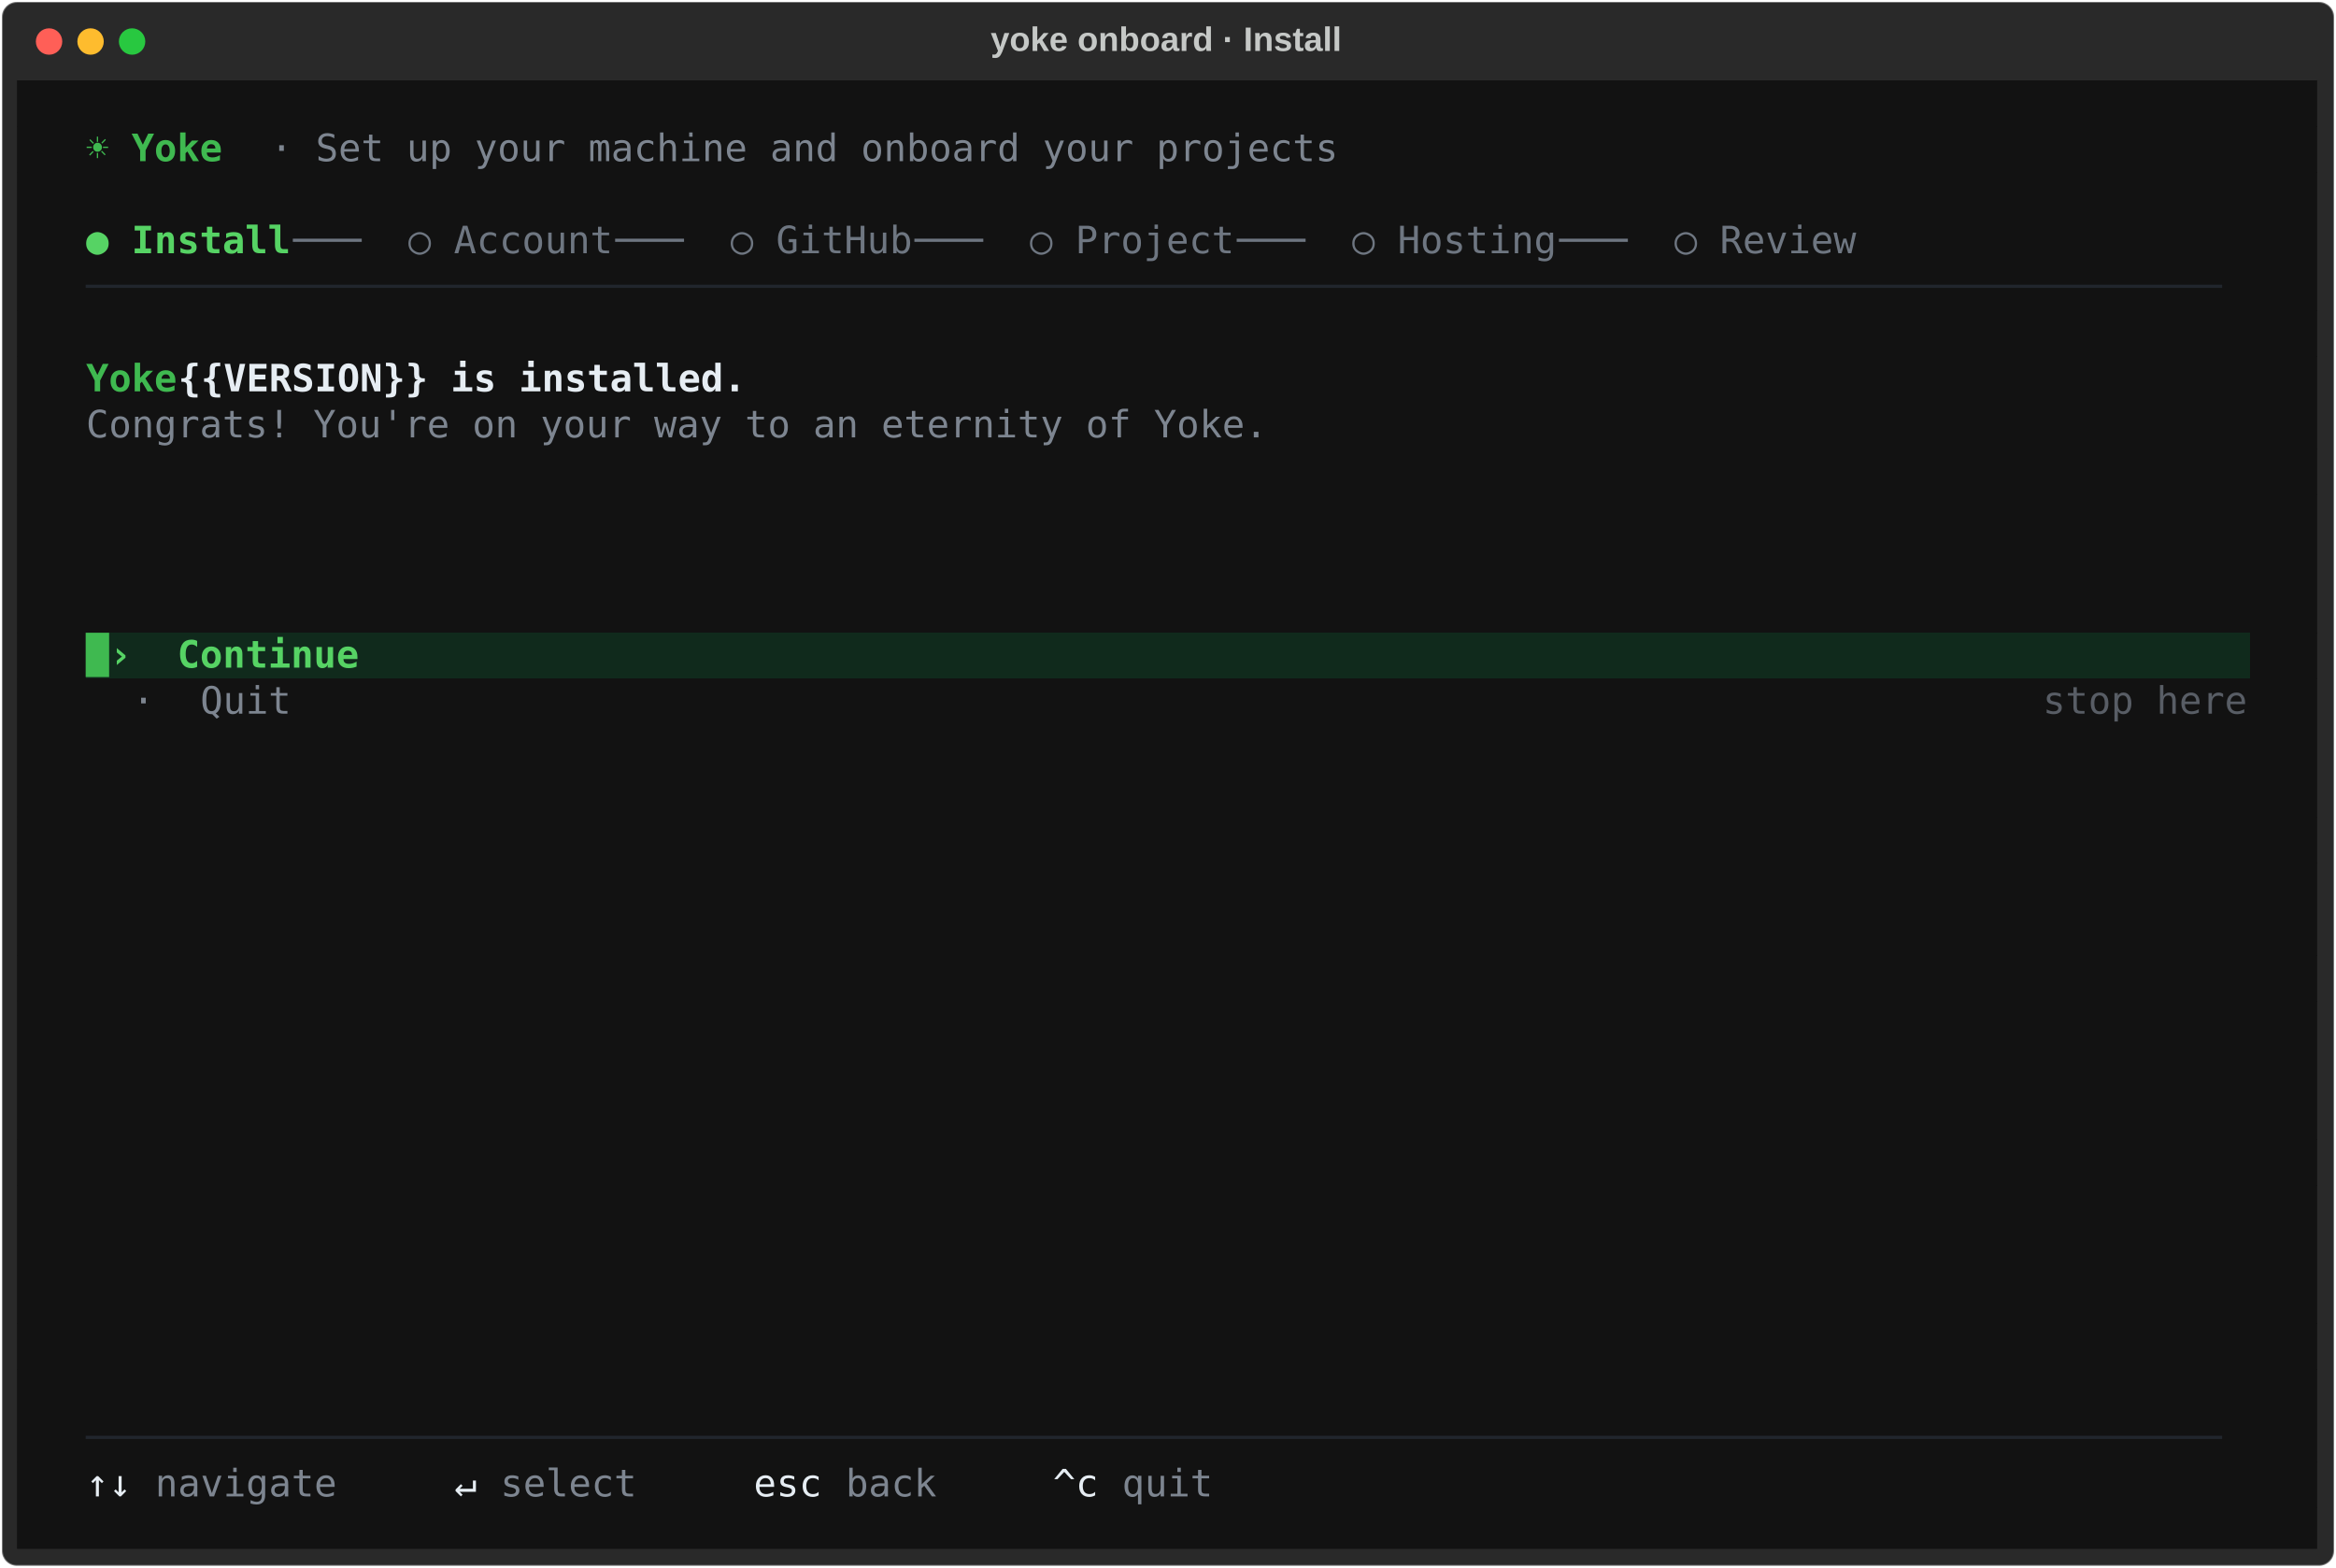
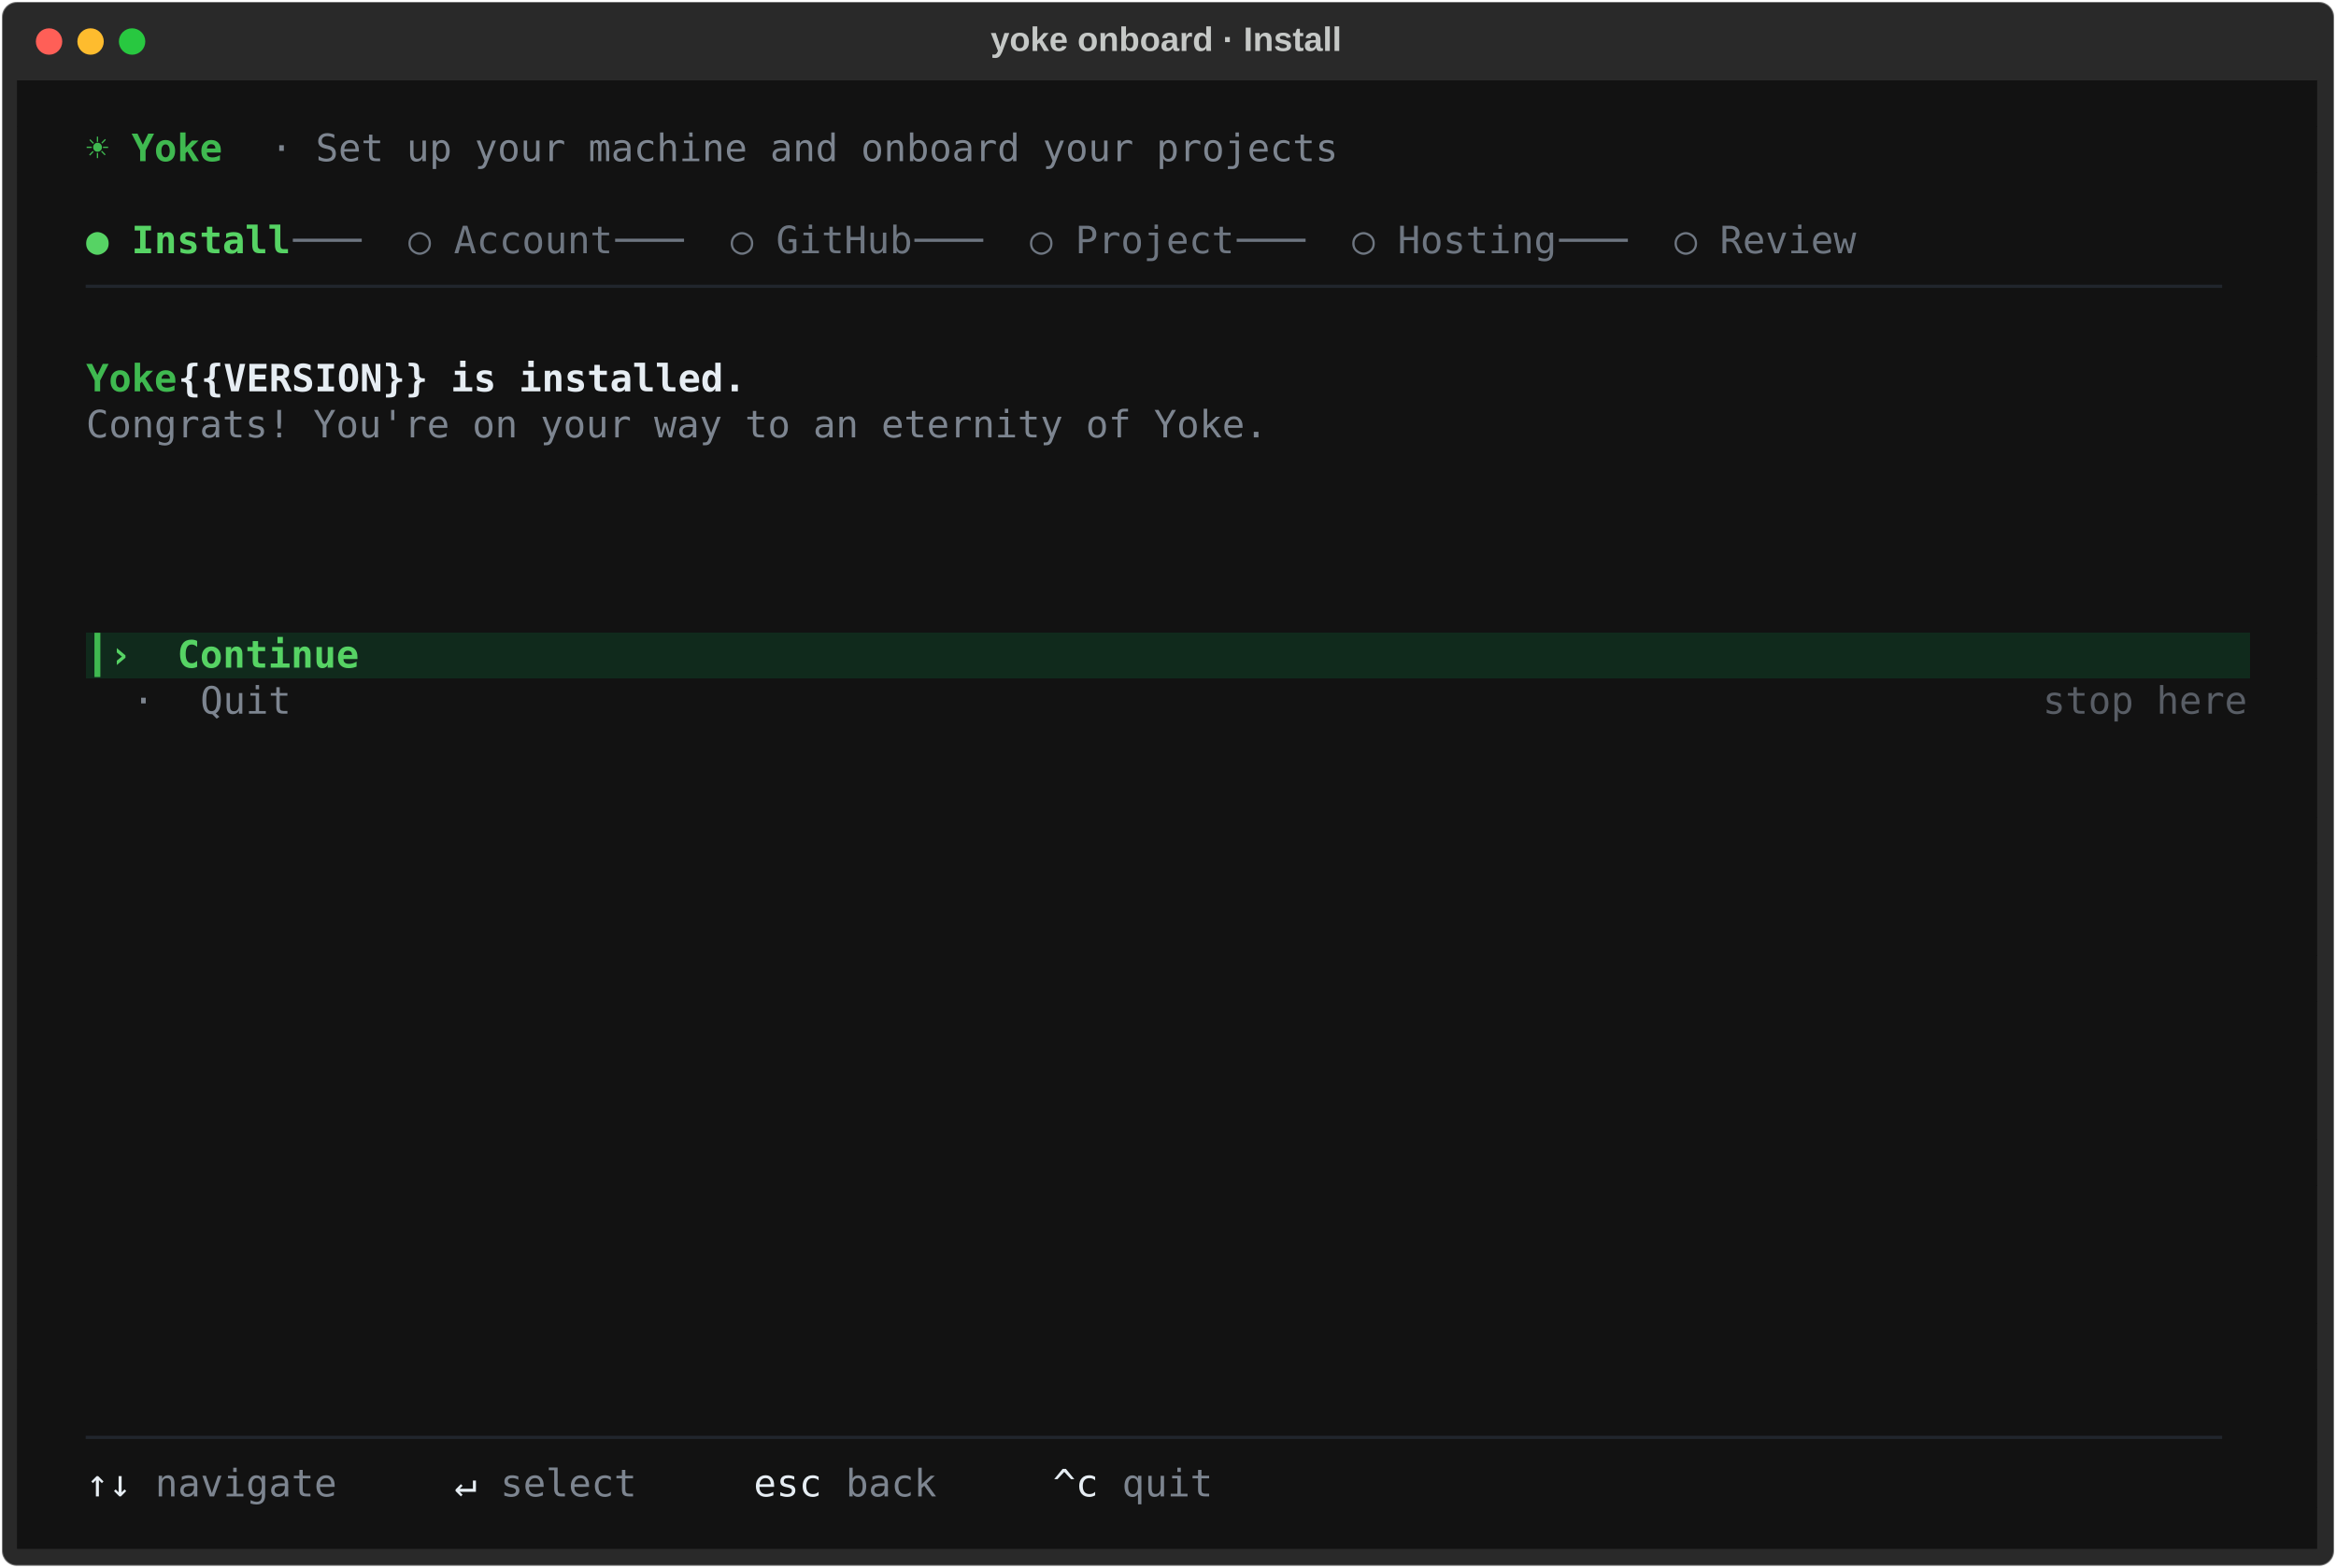
<svg xmlns="http://www.w3.org/2000/svg" class="rich-terminal" viewBox="0 0 1238 830.8">
  <style>

    @font-face {
        font-family: "Fira Code";
        src: local("FiraCode-Regular"),
                url("https://cdnjs.cloudflare.com/ajax/libs/firacode/{{VERSION}}/woff2/FiraCode-Regular.woff2") format("woff2"),
                url("https://cdnjs.cloudflare.com/ajax/libs/firacode/{{VERSION}}/woff/FiraCode-Regular.woff") format("woff");
        font-style: normal;
        font-weight: 400;
    }
    @font-face {
        font-family: "Fira Code";
        src: local("FiraCode-Bold"),
                url("https://cdnjs.cloudflare.com/ajax/libs/firacode/{{VERSION}}/woff2/FiraCode-Bold.woff2") format("woff2"),
                url("https://cdnjs.cloudflare.com/ajax/libs/firacode/{{VERSION}}/woff/FiraCode-Bold.woff") format("woff");
        font-style: bold;
        font-weight: 700;
    }

    .terminal-YOKE-matrix {
        font-family: Fira Code, monospace;
        font-size: 20px;
        line-height: 24.4px;
        font-variant-east-asian: full-width;
    }

    .terminal-YOKE-title {
        font-size: 18px;
        font-weight: bold;
        font-family: arial;
    }

.terminal-YOKE-r2 { fill: #3fb950;font-weight: bold }
.terminal-YOKE-r3 { fill: #e6edf3 }
.terminal-YOKE-r4 { fill: #7d8590 }
.terminal-YOKE-r5 { fill: #56d364;font-weight: bold }
.terminal-YOKE-r6 { fill: #6e7681 }
.terminal-YOKE-r7 { fill: #21262d }
.terminal-YOKE-r8 { fill: #e6edf3;font-weight: bold }
.terminal-YOKE-r9 { fill: #3fb950 }
.terminal-YOKE-r11 { fill: #585d65 }
    </style>
  <defs>
    <clipPath id="terminal-YOKE-clip-terminal">
      <rect x="0" y="0" width="1219.0" height="779.8" />
    </clipPath>
    <clipPath id="terminal-YOKE-line-0">
      <rect x="0" y="1.5" width="1220" height="24.65" />
    </clipPath>
    <clipPath id="terminal-YOKE-line-1">
      <rect x="0" y="25.9" width="1220" height="24.65" />
    </clipPath>
    <clipPath id="terminal-YOKE-line-2">
      <rect x="0" y="50.3" width="1220" height="24.65" />
    </clipPath>
    <clipPath id="terminal-YOKE-line-3">
      <rect x="0" y="74.7" width="1220" height="24.65" />
    </clipPath>
    <clipPath id="terminal-YOKE-line-4">
      <rect x="0" y="99.1" width="1220" height="24.65" />
    </clipPath>
    <clipPath id="terminal-YOKE-line-5">
      <rect x="0" y="123.5" width="1220" height="24.65" />
    </clipPath>
    <clipPath id="terminal-YOKE-line-6">
      <rect x="0" y="147.9" width="1220" height="24.65" />
    </clipPath>
    <clipPath id="terminal-YOKE-line-7">
      <rect x="0" y="172.3" width="1220" height="24.65" />
    </clipPath>
    <clipPath id="terminal-YOKE-line-8">
      <rect x="0" y="196.7" width="1220" height="24.65" />
    </clipPath>
    <clipPath id="terminal-YOKE-line-9">
      <rect x="0" y="221.1" width="1220" height="24.65" />
    </clipPath>
    <clipPath id="terminal-YOKE-line-10">
      <rect x="0" y="245.5" width="1220" height="24.65" />
    </clipPath>
    <clipPath id="terminal-YOKE-line-11">
      <rect x="0" y="269.9" width="1220" height="24.65" />
    </clipPath>
    <clipPath id="terminal-YOKE-line-12">
      <rect x="0" y="294.3" width="1220" height="24.65" />
    </clipPath>
    <clipPath id="terminal-YOKE-line-13">
      <rect x="0" y="318.7" width="1220" height="24.65" />
    </clipPath>
    <clipPath id="terminal-YOKE-line-14">
      <rect x="0" y="343.1" width="1220" height="24.65" />
    </clipPath>
    <clipPath id="terminal-YOKE-line-15">
      <rect x="0" y="367.5" width="1220" height="24.65" />
    </clipPath>
    <clipPath id="terminal-YOKE-line-16">
      <rect x="0" y="391.9" width="1220" height="24.65" />
    </clipPath>
    <clipPath id="terminal-YOKE-line-17">
      <rect x="0" y="416.3" width="1220" height="24.65" />
    </clipPath>
    <clipPath id="terminal-YOKE-line-18">
      <rect x="0" y="440.7" width="1220" height="24.65" />
    </clipPath>
    <clipPath id="terminal-YOKE-line-19">
      <rect x="0" y="465.1" width="1220" height="24.65" />
    </clipPath>
    <clipPath id="terminal-YOKE-line-20">
      <rect x="0" y="489.5" width="1220" height="24.65" />
    </clipPath>
    <clipPath id="terminal-YOKE-line-21">
      <rect x="0" y="513.9" width="1220" height="24.65" />
    </clipPath>
    <clipPath id="terminal-YOKE-line-22">
      <rect x="0" y="538.3" width="1220" height="24.65" />
    </clipPath>
    <clipPath id="terminal-YOKE-line-23">
      <rect x="0" y="562.7" width="1220" height="24.65" />
    </clipPath>
    <clipPath id="terminal-YOKE-line-24">
      <rect x="0" y="587.1" width="1220" height="24.65" />
    </clipPath>
    <clipPath id="terminal-YOKE-line-25">
      <rect x="0" y="611.5" width="1220" height="24.65" />
    </clipPath>
    <clipPath id="terminal-YOKE-line-26">
      <rect x="0" y="635.9" width="1220" height="24.65" />
    </clipPath>
    <clipPath id="terminal-YOKE-line-27">
      <rect x="0" y="660.3" width="1220" height="24.65" />
    </clipPath>
    <clipPath id="terminal-YOKE-line-28">
      <rect x="0" y="684.7" width="1220" height="24.65" />
    </clipPath>
    <clipPath id="terminal-YOKE-line-29">
      <rect x="0" y="709.1" width="1220" height="24.65" />
    </clipPath>
    <clipPath id="terminal-YOKE-line-30">
      <rect x="0" y="733.5" width="1220" height="24.65" />
    </clipPath>
  </defs>
  <rect fill="#292929" stroke="rgba(255,255,255,0.35)" stroke-width="1" x="1" y="1" width="1236" height="828.8" rx="8" />
  <text class="terminal-YOKE-title" fill="#c5c8c6" text-anchor="middle" x="618" y="27">yoke onboard · Install</text>
  <g transform="translate(26,22)">
    <circle cx="0" cy="0" r="7" fill="#ff5f57" />
    <circle cx="22" cy="0" r="7" fill="#febc2e" />
    <circle cx="44" cy="0" r="7" fill="#28c840" />
  </g>
  <g transform="translate(9, 41)" clip-path="url(#terminal-YOKE-clip-terminal)">
    <rect fill="#121212" x="0" y="1.5" width="1220" height="24.65" shape-rendering="crispEdges" />
    <rect fill="#121212" x="0" y="25.9" width="36.6" height="24.65" shape-rendering="crispEdges" />
    <rect fill="#121212" x="36.6" y="25.9" width="73.2" height="24.65" shape-rendering="crispEdges" />
    <rect fill="#121212" x="109.8" y="25.9" width="24.4" height="24.65" shape-rendering="crispEdges" />
    <rect fill="#121212" x="134.2" y="25.9" width="573.4" height="24.65" shape-rendering="crispEdges" />
    <rect fill="#121212" x="707.6" y="25.9" width="512.4" height="24.65" shape-rendering="crispEdges" />
    <rect fill="#121212" x="0" y="50.3" width="1220" height="24.65" shape-rendering="crispEdges" />
    <rect fill="#121212" x="0" y="74.7" width="36.6" height="24.65" shape-rendering="crispEdges" />
    <rect fill="#121212" x="36.6" y="74.7" width="109.8" height="24.65" shape-rendering="crispEdges" />
    <rect fill="#121212" x="146.4" y="74.7" width="61" height="24.65" shape-rendering="crispEdges" />
    <rect fill="#121212" x="207.4" y="74.7" width="109.8" height="24.65" shape-rendering="crispEdges" />
    <rect fill="#121212" x="317.2" y="74.7" width="61" height="24.65" shape-rendering="crispEdges" />
    <rect fill="#121212" x="378.2" y="74.7" width="97.6" height="24.65" shape-rendering="crispEdges" />
    <rect fill="#121212" x="475.8" y="74.7" width="61" height="24.65" shape-rendering="crispEdges" />
    <rect fill="#121212" x="536.8" y="74.7" width="109.8" height="24.65" shape-rendering="crispEdges" />
    <rect fill="#121212" x="646.6" y="74.7" width="61" height="24.65" shape-rendering="crispEdges" />
    <rect fill="#121212" x="707.6" y="74.7" width="109.8" height="24.65" shape-rendering="crispEdges" />
    <rect fill="#121212" x="817.4" y="74.7" width="61" height="24.65" shape-rendering="crispEdges" />
    <rect fill="#121212" x="878.4" y="74.7" width="97.6" height="24.65" shape-rendering="crispEdges" />
    <rect fill="#121212" x="976" y="74.7" width="244" height="24.65" shape-rendering="crispEdges" />
    <rect fill="#121212" x="0" y="99.1" width="36.6" height="24.65" shape-rendering="crispEdges" />
    <rect fill="#121212" x="36.6" y="99.1" width="1146.8" height="24.65" shape-rendering="crispEdges" />
    <rect fill="#121212" x="1183.4" y="99.1" width="36.6" height="24.65" shape-rendering="crispEdges" />
    <rect fill="#121212" x="0" y="123.5" width="1220" height="24.65" shape-rendering="crispEdges" />
    <rect fill="#121212" x="0" y="147.9" width="36.6" height="24.65" shape-rendering="crispEdges" />
    <rect fill="#121212" x="36.6" y="147.9" width="48.8" height="24.65" shape-rendering="crispEdges" />
    <rect fill="#121212" x="85.4" y="147.9" width="244" height="24.65" shape-rendering="crispEdges" />
    <rect fill="#121212" x="329.4" y="147.9" width="890.6" height="24.65" shape-rendering="crispEdges" />
    <rect fill="#121212" x="0" y="172.3" width="36.6" height="24.65" shape-rendering="crispEdges" />
    <rect fill="#121212" x="36.6" y="172.3" width="634.4" height="24.65" shape-rendering="crispEdges" />
    <rect fill="#121212" x="671" y="172.3" width="512.4" height="24.65" shape-rendering="crispEdges" />
    <rect fill="#121212" x="1183.4" y="172.3" width="36.6" height="24.65" shape-rendering="crispEdges" />
    <rect fill="#121212" x="0" y="196.7" width="36.6" height="24.65" shape-rendering="crispEdges" />
    <rect fill="#121212" x="36.6" y="196.7" width="0" height="24.65" shape-rendering="crispEdges" />
    <rect fill="#121212" x="36.6" y="196.7" width="1183.4" height="24.65" shape-rendering="crispEdges" />
    <rect fill="#121212" x="0" y="221.1" width="36.6" height="24.65" shape-rendering="crispEdges" />
    <rect fill="#121212" x="36.6" y="221.1" width="0" height="24.65" shape-rendering="crispEdges" />
    <rect fill="#121212" x="36.6" y="221.1" width="1183.4" height="24.65" shape-rendering="crispEdges" />
    <rect fill="#121212" x="0" y="245.5" width="36.6" height="24.65" shape-rendering="crispEdges" />
    <rect fill="#121212" x="36.6" y="245.5" width="0" height="24.65" shape-rendering="crispEdges" />
    <rect fill="#121212" x="36.6" y="245.5" width="1146.8" height="24.65" shape-rendering="crispEdges" />
    <rect fill="#121212" x="1183.4" y="245.5" width="36.6" height="24.65" shape-rendering="crispEdges" />
    <rect fill="#121212" x="0" y="269.9" width="36.6" height="24.65" shape-rendering="crispEdges" />
    <rect fill="#121212" x="36.6" y="269.9" width="0" height="24.65" shape-rendering="crispEdges" />
    <rect fill="#121212" x="36.6" y="269.9" width="1183.4" height="24.65" shape-rendering="crispEdges" />
    <rect fill="#121212" x="0" y="294.3" width="36.6" height="24.65" shape-rendering="crispEdges" />
    <rect fill="#102a1c" x="36.6" y="294.3" width="12.2" height="24.65" shape-rendering="crispEdges" />
    <rect fill="#102a1c" x="48.8" y="294.3" width="1134.6" height="24.65" shape-rendering="crispEdges" />
    <rect fill="#121212" x="1183.4" y="294.3" width="36.6" height="24.65" shape-rendering="crispEdges" />
    <rect fill="#121212" x="0" y="318.7" width="36.6" height="24.65" shape-rendering="crispEdges" />
    <rect fill="#121212" x="36.6" y="318.7" width="12.2" height="24.65" shape-rendering="crispEdges" />
    <rect fill="#121212" x="48.8" y="318.7" width="12.2" height="24.65" shape-rendering="crispEdges" />
    <rect fill="#121212" x="61" y="318.7" width="1012.6" height="24.65" shape-rendering="crispEdges" />
    <rect fill="#121212" x="1073.6" y="318.7" width="109.8" height="24.65" shape-rendering="crispEdges" />
    <rect fill="#121212" x="1183.4" y="318.7" width="36.6" height="24.65" shape-rendering="crispEdges" />
    <rect fill="#121212" x="0" y="343.1" width="36.6" height="24.65" shape-rendering="crispEdges" />
    <rect fill="#121212" x="36.6" y="343.1" width="1183.4" height="24.65" shape-rendering="crispEdges" />
    <rect fill="#121212" x="0" y="367.5" width="36.6" height="24.65" shape-rendering="crispEdges" />
    <rect fill="#121212" x="36.6" y="367.5" width="1183.4" height="24.65" shape-rendering="crispEdges" />
    <rect fill="#121212" x="0" y="391.9" width="36.6" height="24.65" shape-rendering="crispEdges" />
    <rect fill="#121212" x="36.6" y="391.9" width="1183.4" height="24.65" shape-rendering="crispEdges" />
    <rect fill="#121212" x="0" y="416.3" width="36.6" height="24.65" shape-rendering="crispEdges" />
    <rect fill="#121212" x="36.6" y="416.3" width="1183.4" height="24.65" shape-rendering="crispEdges" />
    <rect fill="#121212" x="0" y="440.7" width="36.6" height="24.65" shape-rendering="crispEdges" />
    <rect fill="#121212" x="36.6" y="440.7" width="1183.4" height="24.65" shape-rendering="crispEdges" />
    <rect fill="#121212" x="0" y="465.1" width="36.6" height="24.65" shape-rendering="crispEdges" />
    <rect fill="#121212" x="36.6" y="465.1" width="1183.4" height="24.65" shape-rendering="crispEdges" />
    <rect fill="#121212" x="0" y="489.5" width="36.6" height="24.65" shape-rendering="crispEdges" />
    <rect fill="#121212" x="36.6" y="489.5" width="1183.4" height="24.65" shape-rendering="crispEdges" />
    <rect fill="#121212" x="0" y="513.9" width="36.6" height="24.65" shape-rendering="crispEdges" />
    <rect fill="#121212" x="36.6" y="513.9" width="1183.4" height="24.65" shape-rendering="crispEdges" />
    <rect fill="#121212" x="0" y="538.3" width="36.6" height="24.65" shape-rendering="crispEdges" />
    <rect fill="#121212" x="36.6" y="538.3" width="1183.4" height="24.65" shape-rendering="crispEdges" />
    <rect fill="#121212" x="0" y="562.7" width="36.6" height="24.65" shape-rendering="crispEdges" />
    <rect fill="#121212" x="36.6" y="562.7" width="1183.4" height="24.65" shape-rendering="crispEdges" />
    <rect fill="#121212" x="0" y="587.1" width="36.6" height="24.65" shape-rendering="crispEdges" />
    <rect fill="#121212" x="36.6" y="587.1" width="1183.4" height="24.65" shape-rendering="crispEdges" />
    <rect fill="#121212" x="0" y="611.5" width="36.6" height="24.65" shape-rendering="crispEdges" />
    <rect fill="#121212" x="36.6" y="611.5" width="1183.4" height="24.65" shape-rendering="crispEdges" />
    <rect fill="#121212" x="0" y="635.9" width="36.6" height="24.65" shape-rendering="crispEdges" />
    <rect fill="#121212" x="36.6" y="635.9" width="1183.4" height="24.65" shape-rendering="crispEdges" />
    <rect fill="#121212" x="0" y="660.3" width="36.6" height="24.65" shape-rendering="crispEdges" />
    <rect fill="#121212" x="36.6" y="660.3" width="1183.4" height="24.65" shape-rendering="crispEdges" />
    <rect fill="#121212" x="0" y="684.7" width="36.6" height="24.65" shape-rendering="crispEdges" />
    <rect fill="#121212" x="36.6" y="684.7" width="1183.4" height="24.65" shape-rendering="crispEdges" />
    <rect fill="#121212" x="0" y="709.1" width="36.6" height="24.65" shape-rendering="crispEdges" />
    <rect fill="#121212" x="36.6" y="709.1" width="1146.8" height="24.65" shape-rendering="crispEdges" />
    <rect fill="#121212" x="1183.4" y="709.1" width="36.6" height="24.65" shape-rendering="crispEdges" />
    <rect fill="#121212" x="0" y="733.5" width="36.6" height="24.65" shape-rendering="crispEdges" />
    <rect fill="#121212" x="36.6" y="733.5" width="24.4" height="24.65" shape-rendering="crispEdges" />
    <rect fill="#121212" x="61" y="733.5" width="12.2" height="24.65" shape-rendering="crispEdges" />
    <rect fill="#121212" x="73.2" y="733.5" width="97.6" height="24.65" shape-rendering="crispEdges" />
    <rect fill="#121212" x="170.8" y="733.5" width="61" height="24.65" shape-rendering="crispEdges" />
    <rect fill="#121212" x="231.8" y="733.5" width="12.2" height="24.65" shape-rendering="crispEdges" />
    <rect fill="#121212" x="244" y="733.5" width="12.2" height="24.65" shape-rendering="crispEdges" />
    <rect fill="#121212" x="256.2" y="733.5" width="73.2" height="24.65" shape-rendering="crispEdges" />
    <rect fill="#121212" x="329.4" y="733.5" width="61" height="24.65" shape-rendering="crispEdges" />
    <rect fill="#121212" x="390.4" y="733.5" width="36.6" height="24.65" shape-rendering="crispEdges" />
    <rect fill="#121212" x="427" y="733.5" width="12.2" height="24.65" shape-rendering="crispEdges" />
    <rect fill="#121212" x="439.2" y="733.5" width="48.8" height="24.65" shape-rendering="crispEdges" />
    <rect fill="#121212" x="488" y="733.5" width="61" height="24.65" shape-rendering="crispEdges" />
    <rect fill="#121212" x="549" y="733.5" width="24.4" height="24.65" shape-rendering="crispEdges" />
    <rect fill="#121212" x="573.4" y="733.5" width="12.2" height="24.65" shape-rendering="crispEdges" />
    <rect fill="#121212" x="585.6" y="733.5" width="48.8" height="24.65" shape-rendering="crispEdges" />
    <rect fill="#121212" x="634.4" y="733.5" width="585.6" height="24.65" shape-rendering="crispEdges" />
    <rect fill="#121212" x="0" y="757.9" width="1220" height="24.65" shape-rendering="crispEdges" />
    <g class="terminal-YOKE-matrix">
      <text class="terminal-YOKE-r2" x="36.6" y="44.4" textLength="73.2" clip-path="url(#terminal-YOKE-line-1)">☀ Yoke</text>
      <text class="terminal-YOKE-r4" x="134.2" y="44.4" textLength="573.4" clip-path="url(#terminal-YOKE-line-1)">· Set up your machine and onboard your projects</text>
      <text class="terminal-YOKE-r5" x="36.6" y="93.2" textLength="109.8" clip-path="url(#terminal-YOKE-line-3)">● Install</text>
      <text class="terminal-YOKE-r6" x="146.4" y="93.2" textLength="61" clip-path="url(#terminal-YOKE-line-3)"> ─── </text>
      <text class="terminal-YOKE-r6" x="207.4" y="93.2" textLength="109.8" clip-path="url(#terminal-YOKE-line-3)">○ Account</text>
      <text class="terminal-YOKE-r6" x="317.2" y="93.2" textLength="61" clip-path="url(#terminal-YOKE-line-3)"> ─── </text>
      <text class="terminal-YOKE-r6" x="378.2" y="93.2" textLength="97.6" clip-path="url(#terminal-YOKE-line-3)">○ GitHub</text>
      <text class="terminal-YOKE-r6" x="475.8" y="93.2" textLength="61" clip-path="url(#terminal-YOKE-line-3)"> ─── </text>
      <text class="terminal-YOKE-r6" x="536.8" y="93.2" textLength="109.8" clip-path="url(#terminal-YOKE-line-3)">○ Project</text>
      <text class="terminal-YOKE-r6" x="646.6" y="93.2" textLength="61" clip-path="url(#terminal-YOKE-line-3)"> ─── </text>
      <text class="terminal-YOKE-r6" x="707.6" y="93.2" textLength="109.8" clip-path="url(#terminal-YOKE-line-3)">○ Hosting</text>
      <text class="terminal-YOKE-r6" x="817.4" y="93.2" textLength="61" clip-path="url(#terminal-YOKE-line-3)"> ─── </text>
      <text class="terminal-YOKE-r6" x="878.4" y="93.2" textLength="97.6" clip-path="url(#terminal-YOKE-line-3)">○ Review</text>
      <text class="terminal-YOKE-r7" x="36.6" y="117.6" textLength="1146.8" clip-path="url(#terminal-YOKE-line-4)">──────────────────────────────────────────────────────────────────────────────────────────────</text>
      <text class="terminal-YOKE-r2" x="36.6" y="166.4" textLength="48.8" clip-path="url(#terminal-YOKE-line-6)">Yoke</text>
      <text class="terminal-YOKE-r8" x="85.4" y="166.4" textLength="244" clip-path="url(#terminal-YOKE-line-6)"> {{VERSION}} is installed.</text>
      <text class="terminal-YOKE-r4" x="36.6" y="190.8" textLength="634.4" clip-path="url(#terminal-YOKE-line-7)">Congrats! You're on your way to an eternity of Yoke.</text>
-       <text class="terminal-YOKE-r9" x="36.6" y="312.8" textLength="12.2" clip-path="url(#terminal-YOKE-line-12)">█</text>
+       <text class="terminal-YOKE-r9" x="36.6" y="312.8" textLength="12.2" clip-path="url(#terminal-YOKE-line-12)">┃</text>
      <text class="terminal-YOKE-r5" x="48.8" y="312.8" textLength="1134.6" clip-path="url(#terminal-YOKE-line-12)">›  Continue                                                                                  </text>
      <text class="terminal-YOKE-r4" x="61" y="337.2" textLength="1012.6" clip-path="url(#terminal-YOKE-line-13)">·  Quit                                                                            </text>
      <text class="terminal-YOKE-r11" x="1073.6" y="337.2" textLength="109.8" clip-path="url(#terminal-YOKE-line-13)">stop here</text>
      <text class="terminal-YOKE-r7" x="36.6" y="727.6" textLength="1146.8" clip-path="url(#terminal-YOKE-line-29)">──────────────────────────────────────────────────────────────────────────────────────────────</text>
      <text class="terminal-YOKE-r3" x="36.6" y="752" textLength="24.4" clip-path="url(#terminal-YOKE-line-30)">↑↓</text>
      <text class="terminal-YOKE-r4" x="73.2" y="752" textLength="97.6" clip-path="url(#terminal-YOKE-line-30)">navigate</text>
      <text class="terminal-YOKE-r3" x="231.8" y="752" textLength="12.2" clip-path="url(#terminal-YOKE-line-30)">↵</text>
      <text class="terminal-YOKE-r4" x="256.2" y="752" textLength="73.2" clip-path="url(#terminal-YOKE-line-30)">select</text>
      <text class="terminal-YOKE-r3" x="390.4" y="752" textLength="36.6" clip-path="url(#terminal-YOKE-line-30)">esc</text>
      <text class="terminal-YOKE-r4" x="439.2" y="752" textLength="48.8" clip-path="url(#terminal-YOKE-line-30)">back</text>
      <text class="terminal-YOKE-r3" x="549" y="752" textLength="24.4" clip-path="url(#terminal-YOKE-line-30)">^c</text>
      <text class="terminal-YOKE-r4" x="585.6" y="752" textLength="48.8" clip-path="url(#terminal-YOKE-line-30)">quit</text>
    </g>
  </g>
</svg>
